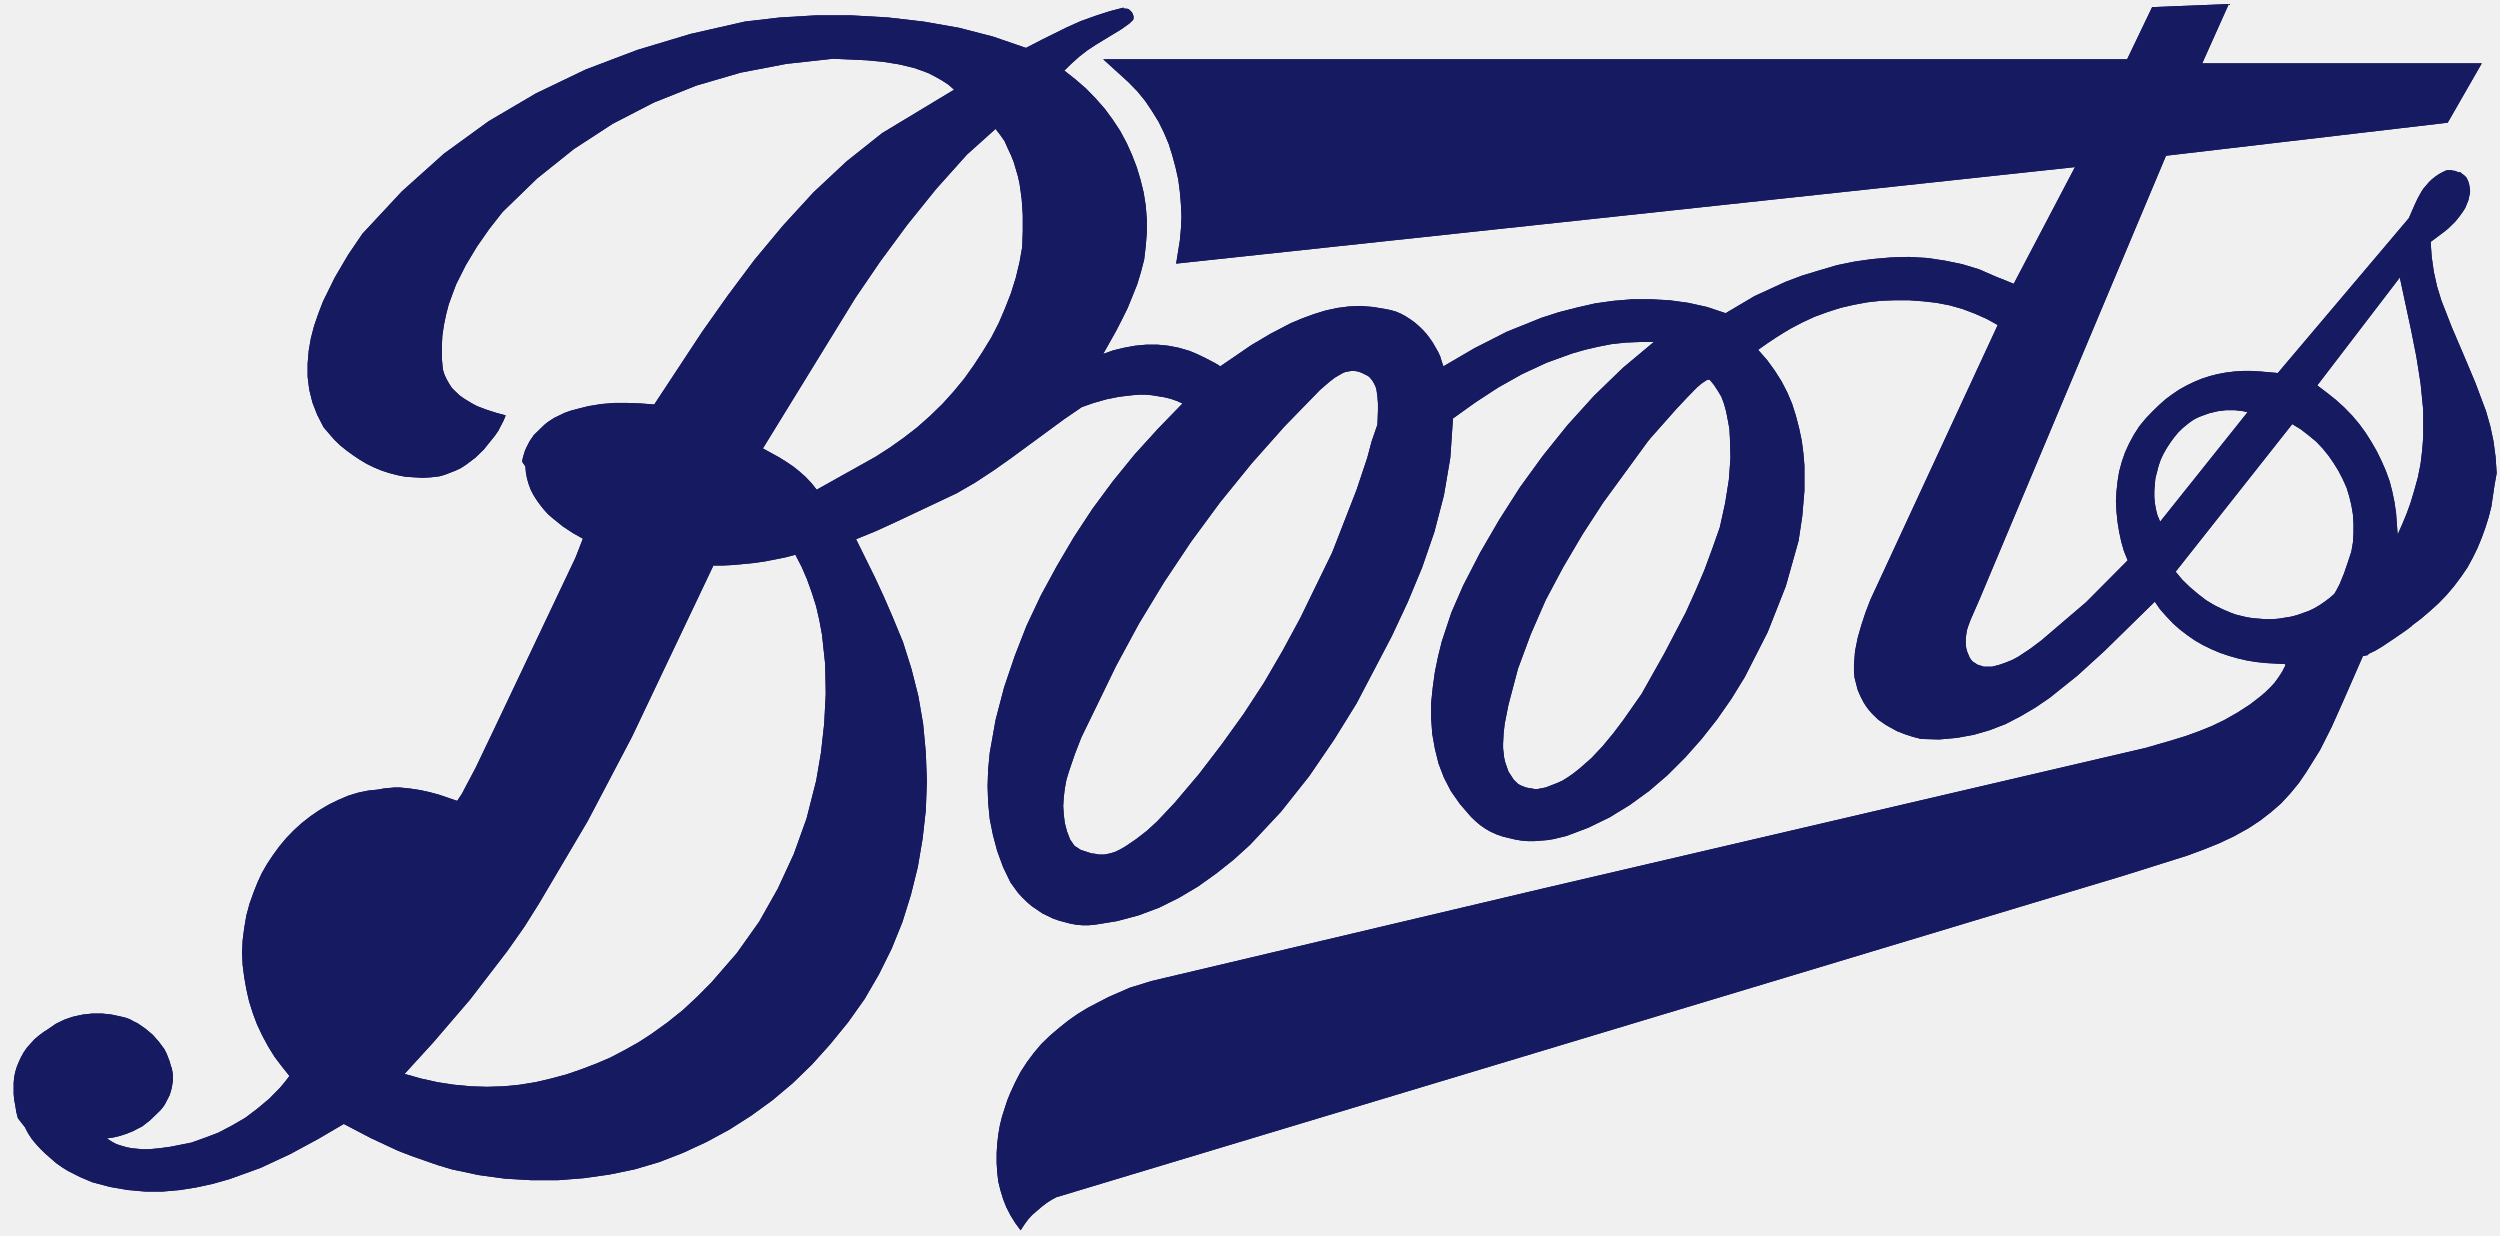
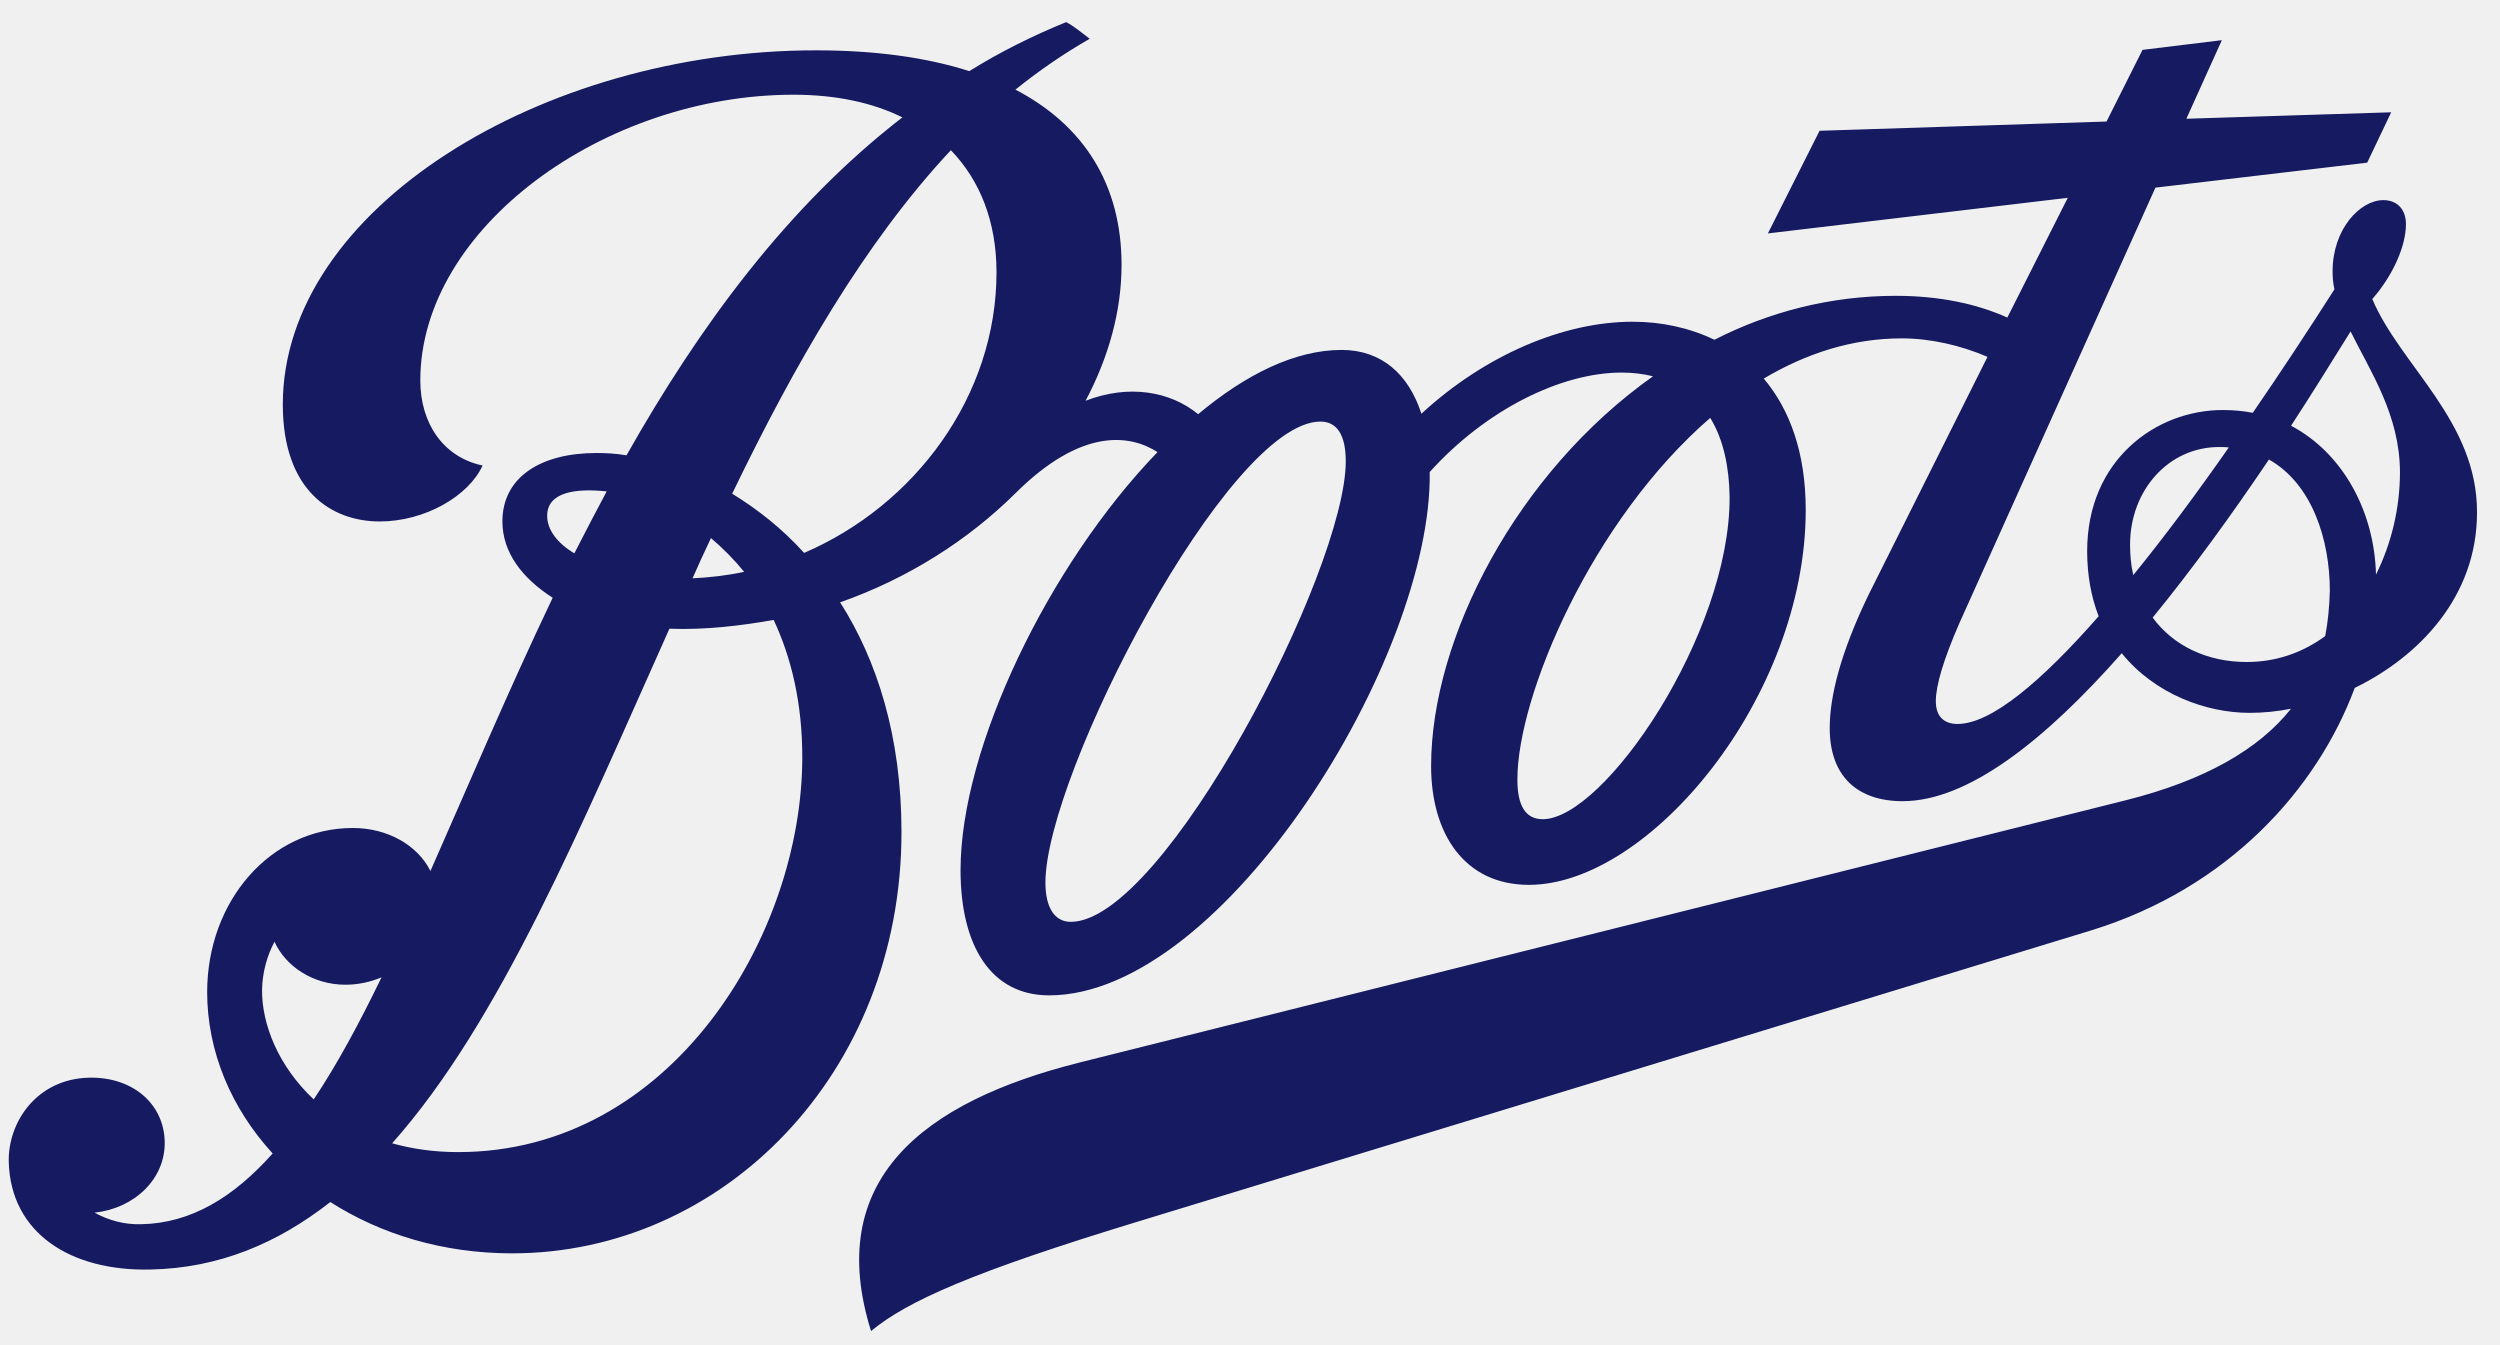
- <svg xmlns="http://www.w3.org/2000/svg" xmlns:xlink="http://www.w3.org/1999/xlink" width="89" height="44" viewBox="0 0 89 44">
-   <defs>
-     <path id="prefix__a" d="M78.97.265l-.947 2.113h9.952l-1.213 2.113-10.028 1.176-6.635 15.783-.209.478-.113.257-.095.257-.038.129-.038.257v.257l.019.129.038.129.057.128.019.055.076.11.037.037.057.037.057.037.057.037.057.018.057.018.057.019.057.018h.284l.076-.018.208-.055.209-.074.227-.092.209-.11.417-.276.417-.312 1.592-1.36 1.479-1.488-.133-.33-.095-.331-.075-.35-.057-.349-.038-.367-.02-.368.02-.367.038-.35.057-.348.094-.35.114-.33.152-.33.17-.313.19-.294.227-.276.247-.257.227-.22.228-.203.246-.183.247-.166.265-.147.266-.128.265-.11.284-.092.285-.074.303-.055.303-.037.304-.018h.303l.303.018.626.055 4.663-5.512.209-.478.113-.238.133-.24.076-.11.095-.11.094-.11.095-.092.114-.092.133-.092.132-.073.114-.055.057-.019h.152l.057.019h.056l.038.018.057.019.038.018h.057l.038.018.038.037.076.055.075.074.057.11.038.11.02.11.018.11v.092l-.019.092-.019.092-.019.092-.038.092-.075.184-.057.092-.114.165-.114.147-.095.11-.227.22-.133.11-.493.368.038.533.076.533.114.515.151.496.38.973.417.974.417.992.379 1.011.152.533.113.533.076.57.038.569-.076.422-.057.386-.057.386-.094.368-.114.367-.133.368-.151.367-.171.35-.19.348-.227.331-.247.33-.265.313-.284.294-.304.276-.322.275-.341.258v.018l-.038.018-.114.092-.398.276-.493.33-.246.147-.228.11-.019.02-.038.036h-.056l-.02.018h-.075l-.74 1.69-.379.846-.417.827-.493.79-.265.386-.303.367-.323.35-.36.312-.379.293-.417.276-.53.294-.55.257-.55.22-.55.203-2.275.716-37.99 11.447-.17.092-.17.11-.171.13-.17.146-.171.147-.152.166-.133.183-.132.202-.19-.257-.17-.275-.152-.294-.114-.294-.095-.313-.076-.312-.037-.33-.02-.332v-.33l.02-.331.037-.33.057-.332.076-.312.19-.588.113-.275.171-.368.19-.367.227-.35.247-.33.265-.313.303-.294.323-.275.322-.257.341-.24.36-.22.74-.386.758-.33.777-.24 13.914-3.288 21.497-5.016.948-.276.474-.147.455-.165.455-.184.455-.22.455-.258.455-.294.38-.294.17-.147.17-.165.152-.165.133-.184.132-.202.057-.11.057-.11v-.056l-.341-.018-.341-.019-.342-.036-.34-.055-.323-.074-.322-.092-.323-.11-.303-.129-.303-.147-.285-.165-.265-.184-.265-.202-.247-.22-.227-.24-.228-.256-.19-.276-1.8 1.764-.948.863-.986.79-.512.35-.53.312-.531.276-.569.22-.569.165-.606.11-.626.056-.644-.019-.285-.073-.284-.092-.284-.11-.266-.147-.132-.074-.266-.183-.114-.11-.113-.11-.114-.13-.095-.128-.095-.147-.113-.22-.095-.221-.057-.22-.057-.221-.019-.22v-.24l.038-.477.095-.478.132-.46.152-.459.17-.44 4.531-9.775-.398-.22-.417-.185-.436-.165-.455-.129-.474-.092-.492-.055-.493-.036h-.493l-.493.018-.493.055-.493.092-.474.11-.455.147-.455.166-.436.202-.417.22-.246.147-.266.166-.303.202-.341.239.322.367.266.367.246.386.208.405.171.404.133.422.114.441.094.441.057.441.038.441v.9l-.076.9-.132.883-.455 1.617-.645 1.635-.815 1.599-.474.771-.512.735-.55.698-.587.662-.626.625-.663.57-.683.495-.72.441-.758.368-.778.294-.227.055-.228.055-.227.037-.228.018-.227.018h-.227l-.228-.018-.227-.037-.228-.055-.227-.055-.209-.073-.208-.092-.19-.11-.19-.13-.17-.146-.17-.165-.38-.441-.322-.46-.247-.478-.19-.496-.132-.532-.095-.533-.038-.552v-.55l.057-.552.076-.551.114-.551.132-.533.342-1.03.417-.955.606-1.176.683-1.175.74-1.158.814-1.12.872-1.085.948-1.047 1.024-.992 1.1-.92h-.513l-.492.02-.493.054-.474.092-.474.11-.455.13-.91.33-.872.404-.853.478-.815.533-.796.57-.095 1.396-.228 1.34-.34 1.305-.437 1.268-.512 1.231-.568 1.213-1.252 2.389-.796 1.286-.89 1.304-1.005 1.268-1.1 1.176-.588.533-.625.496-.645.46-.682.404-.702.349-.739.275-.758.202-.796.129-.209.018h-.227l-.209-.018-.208-.037-.209-.055-.208-.055-.209-.073-.19-.092-.19-.092-.189-.129-.19-.128-.17-.147-.17-.166-.152-.165-.133-.184-.133-.184-.265-.55-.208-.57-.152-.57-.114-.57-.057-.588-.019-.588.02-.588.056-.587.209-1.176.303-1.158.38-1.12.416-1.066.512-1.085.569-1.047.606-1.029.664-1.01.72-.974.777-.956.834-.918.873-.9-.209-.092-.209-.074-.227-.055-.228-.037-.227-.037-.227-.018h-.228l-.227.018-.474.056-.455.091-.455.129-.417.147-.645.441-.625.46-1.252.918-.625.441-.645.423-.663.385-.702.331-1.44.68-.72.33-.721.295.663 1.341.323.698.303.698.38.92.302.955.247.973.17.993.095 1.01.038 1.03-.038 1.028-.113 1.01-.171 1.011-.246.992-.304.974-.379.937-.455.919-.512.882-.587.827-.645.79-.644.716-.683.662-.72.606-.759.551-.777.496-.815.441-.834.386-.853.331-.872.257-.891.184-.91.129-.929.073h-.929l-.948-.055-.947-.129-.948-.202-.493-.147-.474-.165-.474-.165-.474-.184-.948-.441-.986-.515-.91.533-.985.533-1.062.496-1.118.404-.588.166-.588.128-.587.092-.607.055h-.625l-.626-.055-.626-.11-.625-.165-.436-.184-.436-.22-.209-.13-.208-.146-.19-.166-.19-.165-.17-.165-.17-.184-.152-.184-.133-.202-.114-.22-.246-.313-.057-.22-.038-.24-.038-.201-.019-.202v-.405l.02-.202.037-.183.057-.184.076-.184.076-.165.094-.166.114-.165.266-.294.151-.129.17-.128.171-.11.133-.092.133-.092.151-.074.152-.073.152-.055.17-.055.171-.037.17-.037.171-.018.17-.019h.342l.17.019.171.018.17.037.172.037.151.036.152.055.133.074.151.073.266.184.132.11.133.11.114.13.113.128.095.129.095.128.076.147.114.294.038.147.037.092.02.11.018.11v.24l-.019.11-.019.128-.037.129-.038.128-.114.22-.057.111-.076.11-.076.092-.094.092-.095.092-.19.184-.095.073-.094.074-.095.073-.114.055-.208.11-.228.092-.227.074-.228.055-.246.037.17.11.17.092.172.055.19.055.189.037.19.018.189.019h.208L5.304 41l.399-.055.739-.147.512-.184.436-.165.493-.258.473-.275.436-.33.418-.35.379-.386.17-.202.17-.22-.265-.331-.265-.35-.227-.367-.209-.386-.19-.404-.151-.404-.133-.423-.095-.422-.075-.423-.057-.44-.02-.442.02-.44.057-.442.075-.44.114-.423.152-.423.132-.33.152-.331.19-.331.208-.312.228-.313.246-.294.266-.275.284-.258.303-.238.322-.221.342-.202.34-.165.342-.147.36-.11.36-.074.36-.037.19-.037.19-.018.19-.018h.189l.36.036.36.055.342.074.34.092.645.22.17-.257.153-.294.322-.606.625-1.305 2.939-6.192.265-.68-.36-.202-.36-.239-.341-.275-.171-.147-.152-.166-.132-.165-.133-.184-.114-.183-.095-.184-.075-.202-.057-.202-.038-.203-.02-.22-.113-.165.019-.129.076-.257.057-.129.057-.11.056-.11.076-.11.076-.11.284-.276.095-.092.114-.092.114-.074.113-.073.19-.092.19-.092.208-.073.209-.056.436-.11.455-.073.455-.037h.473l.474.018.474.037 1.706-2.59.91-1.287.948-1.268 1.024-1.23 1.08-1.177L29.76 5.87l1.27-1.01 2.559-1.544-.209-.184-.227-.147-.227-.128-.247-.129-.246-.092-.266-.092-.53-.128-.57-.092-.587-.055-1.194-.055-1.668.183-1.63.313-1.574.46-1.517.605-1.46.754-1.383.9-1.308 1.047-1.232 1.195-.474.606-.436.625-.398.661-.342.68-.132.35-.133.367-.095.367-.076.368-.057.385-.018.386v.404l.037.405.057.183.076.166.095.165.095.147.132.129.133.128.152.11.151.093.152.091.17.092.342.129.341.11.341.092-.075.184-.19.367-.114.166-.132.165-.133.165-.133.166-.152.147-.151.147-.17.128-.171.129-.171.11-.19.092-.19.073-.189.074-.19.055-.303.037-.303.018-.303-.018-.304-.019-.284-.055-.284-.073-.285-.092-.265-.11-.265-.129-.247-.147-.246-.165-.228-.166-.227-.183-.209-.202-.19-.22-.189-.221-.227-.441-.171-.441-.114-.46-.057-.46v-.458l.038-.46.076-.44.114-.442.152-.44.17-.442.417-.845.474-.808.512-.754 1.403-1.506 1.497-1.342 1.593-1.157 1.687-.992 1.763-.846 1.839-.698 1.895-.57 1.934-.44 1.251-.147 1.27-.074h1.29l1.288.074 1.27.147 1.252.22 1.213.313 1.175.404.607-.313.853-.422.493-.22.512-.184.511-.166.493-.128.02.018.018.018h.095l.038.019h.019l.019.018.038.037.019.018.038.037.019.037.019.055.018.037v.11l-.018.037-.02.018-.018.018-.02.019-.018.018-.038.037-.02.018-.284.202-.303.184-.606.368-.304.202-.284.22-.266.239-.265.257.398.313.38.33.34.35.323.367.284.386.266.404.227.423.19.422.17.441.133.441.114.46.075.477.038.478v.478l-.038.477-.056.478-.114.441-.133.441-.17.423-.171.422-.209.423-.208.404-.455.808.36-.128.38-.092.397-.073.398-.037h.399l.19.018.189.019.19.036.189.037.19.055.189.055.265.11.304.147.284.147.133.074.113.073 1.1-.753.682-.404.74-.386.398-.165.398-.147.417-.129.417-.092.417-.055.436-.018.436.036.436.074.19.037.19.055.17.073.17.092.171.11.152.11.151.13.133.128.133.147.113.147.114.165.095.166.095.165.076.165.056.184.057.165 1.1-.643 1.156-.588 1.232-.496.626-.202.645-.165.644-.147.664-.092.663-.055h.664l.663.037.664.091.663.147.663.221 1.024-.606 1.119-.515.587-.22.607-.184.625-.184.626-.128.645-.092.644-.055.645-.019.644.037.626.092.625.128.607.184.588.257.644.258 2.18-4.153-16.928 1.82-15.071 1.616.133-.827.038-.422.019-.423-.02-.44-.037-.442-.057-.44-.095-.423-.114-.423-.132-.423-.171-.404-.19-.386-.227-.367-.246-.368-.285-.349-.322-.33-.891-.809H75.35l.89-1.856 2.73-.11zM27.94 19.87l-.341.092-.36.073-.38.074-.379.055-.758.073-.36.019h-.341l-2.9 6.1-1.574 2.995-1.725 2.921-.531.846-.607.863-1.327 1.727-1.308 1.525-1.023 1.121.587.165.588.13.588.09.587.056.588.018.588-.018.568-.055.569-.092.55-.129.55-.147.53-.183.531-.202.512-.22.493-.258.493-.276.455-.294.587-.422.55-.441.512-.478.493-.496.91-1.047.796-1.121.663-1.176.569-1.231.455-1.268.341-1.341.17-.992.115-1.03.056-1.065L29 23.765l-.113-1.047-.095-.515-.114-.496-.151-.477-.171-.478-.19-.441-.227-.441zm19.905-6.541h-.114l-.114.018-.095.019-.094.036-.285.166-.19.147-.34.294-1.252 1.286-1.175 1.323-1.119 1.378-1.042 1.415-.967 1.451-.891 1.47-.815 1.507-.74 1.525-.492 1.01-.228.588-.208.607-.095.312-.057.312-.038.313-.019.312.02.312.037.294.076.294.114.294.151.22.057.038.114.073.057.037.057.018.113.037.057.018.057.019.057.018.057.018h.057l.095.019.094.018h.19l.19-.037.189-.055.19-.092.19-.11.378-.257.38-.294.36-.33.625-.662.872-1.03.815-1.065.778-1.084.72-1.102.663-1.14.626-1.157 1.137-2.334.872-2.241.38-1.14.151-.569.209-.606.019-.496v-.258l-.02-.257-.037-.257-.038-.11-.057-.11-.057-.092-.076-.092-.038-.037-.056-.037-.114-.055-.114-.055-.114-.037-.113-.018zm12.644.312h-.076l-.038.019-.057.036-.133.092-.151.129-.341.349-.38.404-.7.79-.228.257-.057.074-.02.018-1.61 2.205-.74 1.14-.682 1.157-.626 1.176-.53 1.213-.456 1.23-.34 1.287-.134.68-.038.349-.018.349v.165l.037.33.038.166.057.166.057.165.19.294.075.073.076.074.095.055.095.037.095.037.094.018.114.018.095.019h.114l.095-.019.094-.018.095-.018.095-.037.095-.037.094-.037.095-.036.209-.092.208-.129.209-.147.208-.165.417-.368.398-.422.38-.46.36-.477.644-.92.815-1.45.759-1.452.341-.754.322-.753.285-.772.265-.753.19-.863.132-.827.057-.772-.019-.717-.019-.33-.057-.313-.057-.294-.075-.275-.095-.257-.133-.221-.133-.202-.151-.184zm20.739 1.58l-4.152 5.255.246.294.266.257.284.24.285.22.303.184.303.147.303.128.152.055.152.037.227.055.228.037.227.018.228.019h.227l.228-.019.227-.036.228-.037.208-.055.209-.074.208-.073.19-.092.19-.11.189-.129.17-.129.171-.147.095-.165.095-.184.151-.367.133-.386.133-.404.057-.331.019-.33v-.331l-.02-.331-.056-.331-.076-.312-.095-.313-.133-.294-.151-.294-.17-.275-.19-.276-.209-.257-.227-.239-.266-.22-.284-.22-.303-.185zm3.829-5.218l-2.938 3.84.34.258.323.257.303.275.285.294.246.294.228.313.208.33.19.331.17.35.152.348.133.368.094.367.076.368.057.386.057.771.17-.385.152-.368.133-.367.133-.441.132-.478.095-.478.057-.478.038-.477v-.956l-.095-.955-.151-.956-.19-.955-.398-1.856zm-5.877 4.722h-.303l-.152.019-.151.018-.152.037-.152.036-.303.11-.133.056-.132.073-.133.092-.114.092-.114.092-.17.165-.152.184-.133.184-.132.202-.114.202-.095.202-.076.22-.056.221-.057.22-.02.221-.018.22v.221l.019.22.038.221.056.22.095.221 3.11-3.895-.152-.037-.152-.018-.152-.019zM35.067 4.711l-1.024.92-1.1 1.23L31.92 8.13l-.948 1.286-.891 1.305-3.298 5.365.568.312.266.166.246.165.228.184.208.183.209.221.19.239 2.103-1.176.512-.33.493-.35.474-.367.455-.405.436-.422.398-.441.38-.46.34-.477.323-.496.303-.496.265-.515.228-.533.208-.533.171-.55.133-.552.094-.533.02-.57v-.57l-.038-.569-.076-.55-.057-.258-.152-.515-.095-.238-.113-.24-.114-.257-.152-.22-.17-.22z" />
-   </defs>
-   <g fill="none" fill-rule="evenodd" transform="translate(.376 -.123)">
-     <mask id="prefix__b" fill="#fff">
-       <use xlink:href="#prefix__a" />
-     </mask>
-     <use fill="#151A61" fill-rule="nonzero" xlink:href="#prefix__a" />
-     <g fill="#151A61" mask="url(#prefix__b)">
-       <path d="M0 0H89.33V48.243H0z" transform="translate(0 -2.471)" />
-     </g>
-   </g>
+ <svg xmlns="http://www.w3.org/2000/svg" width="106" height="57" viewBox="0 0 106 57">
+   <path fill="#151A61" d="M100.584 12.68c.88-1 1.428-2.254 1.428-3.175 0-.628-.372-1.02-.958-1.02-.978 0-2.152 1.216-2.152 3.02 0 .254.02.509.078.764-1.115 1.744-2.289 3.528-3.462 5.234-.411-.079-.822-.118-1.272-.118-2.836 0-5.75 2.117-5.75 5.98 0 1.038.175 1.96.488 2.763-2.425 2.764-4.557 4.568-5.985 4.568-.568 0-.92-.314-.92-.96 0-.687.333-1.785.998-3.314L91.39 7.956l8.979-1.059 1.017-2.136-8.685.274 1.506-3.332-3.364.411-1.526 3.039-12.167.392-2.191 4.352 12.715-1.51-2.563 5.078c-1.31-.589-2.895-.922-4.734-.922-2.777 0-5.379.686-7.687 1.863-1.057-.51-2.25-.765-3.463-.765-2.934 0-6.26 1.411-8.959 3.901-.547-1.686-1.701-2.705-3.384-2.705-1.975 0-4.068 1.039-6.083 2.725-1.194-.98-2.954-1.275-4.773-.569.978-1.843 1.526-3.803 1.526-5.763 0-3.411-1.604-5.92-4.5-7.43.998-.804 2.054-1.529 3.15-2.156-.411-.314-.665-.53-.998-.706-1.447.588-2.817 1.274-4.108 2.078-1.838-.588-4.01-.882-6.514-.882-11.6 0-22.593 6.724-22.593 15.016 0 3.666 2.074 4.96 4.108 4.96 1.917 0 3.775-1.079 4.362-2.372-1.663-.353-2.64-1.784-2.64-3.607 0-6.47 7.804-12.115 15.824-12.115 1.8 0 3.345.333 4.617.96-4.87 3.764-8.607 8.861-11.698 14.33-.45-.078-.88-.098-1.29-.098-2.309 0-3.972 1-3.972 2.902 0 1.313.841 2.41 2.132 3.234-1.897 3.98-3.58 7.96-5.183 11.586-.548-1.098-1.82-1.823-3.287-1.823-3.52 0-6.18 3.117-6.18 6.959 0 2.51 1.016 4.92 2.777 6.841-1.663 1.863-3.463 2.96-5.575 3-.704.02-1.37-.157-1.976-.49 1.663-.177 3.013-1.412 2.973-3.02-.039-1.607-1.369-2.744-3.208-2.704-2.25.058-3.442 1.92-3.404 3.567.079 3.039 2.641 4.646 6.006 4.568 2.915-.059 5.399-1.117 7.629-2.862 2.113 1.352 4.753 2.176 7.707 2.176 8.94 0 16.51-7.626 16.51-17.859 0-4.058-1.037-7.292-2.602-9.743 2.895-1.02 5.438-2.646 7.433-4.626 2.778-2.764 4.832-2.51 6.025-1.745-4.616 4.783-8.352 12.527-8.352 17.722 0 3.215 1.29 5.312 3.755 5.312 7.414 0 16.256-14.33 16.138-22.19 2.387-2.647 5.575-4.216 8.138-4.216.489 0 .939.06 1.33.157-5.79 4.097-9.409 11.115-9.409 16.526 0 2.862 1.409 5.038 4.147 5.038 5.106 0 11.737-7.96 11.737-15.898 0-2.431-.685-4.274-1.78-5.568 1.78-1.058 3.736-1.705 5.849-1.705 1.212 0 2.504.294 3.638.784l-5.047 10.096c-1.193 2.47-1.643 4.312-1.643 5.645 0 2.059 1.193 3.098 3.09 3.098 2.778 0 6.045-2.588 9.292-6.273 1.409 1.744 3.6 2.528 5.419 2.528.587 0 1.174-.058 1.76-.176-1.369 1.725-3.658 3.039-7.003 3.881L45.793 45.046c-6.73 1.685-10.856 5.018-8.861 11.39 1.545-1.275 4.303-2.51 11.463-4.686l40.237-12.291c5.888-1.804 9.624-6.038 11.209-10.292 2.738-1.333 5.184-3.882 5.184-7.43.02-3.881-3.248-6.234-4.44-9.057zm-70.44 10.135c.489.412.978.902 1.408 1.431-.723.157-1.447.236-2.19.275.254-.569.508-1.137.782-1.706zm-6.944-.94c0-1.02 1.213-1.177 2.523-1.04-.47.883-.92 1.745-1.37 2.627-.723-.431-1.153-1-1.153-1.588zm-9.898 24.739c-1.487-1.392-2.21-3.176-2.191-4.666.02-.745.215-1.43.528-2.019.47 1.04 1.624 1.823 3.012 1.823.548 0 1.057-.117 1.526-.313-.939 1.94-1.878 3.685-2.875 5.175zm6.122 2.235c-1.036 0-1.956-.138-2.797-.373 4.597-5.175 8.02-13.487 11.756-21.818 1.565.058 3.091-.138 4.421-.373.744 1.588 1.213 3.51 1.213 5.822 0 7.528-5.536 16.742-14.593 16.742zm14.671-25.406c-.939-1.04-1.995-1.863-3.051-2.51 2.64-5.469 5.594-10.625 9.272-14.565 1.252 1.294 1.936 3.058 1.936 5.175 0 5.254-3.462 9.88-8.157 11.9zm11.307 15.643c-.704 0-1.076-.627-1.076-1.666 0-4.568 7.746-19.545 11.658-19.545.744 0 1.076.628 1.076 1.686 0 4.627-7.707 19.525-11.658 19.525zm20.011-4.352c-.743 0-1.076-.588-1.076-1.686 0-3.548 3.15-10.978 8.177-15.33.567.922.802 2.098.821 3.333.04 5.822-5.32 13.683-7.922 13.683zm25.038-10.35c-.097-.412-.136-.843-.136-1.294 0-2.294 1.623-4.136 3.775-4.136.137 0 .274 0 .41.02-1.369 1.96-2.738 3.802-4.049 5.41zm8.138 2.587c-.939.686-2.054 1.098-3.325 1.098-1.683 0-3.11-.686-3.991-1.882 1.682-2.058 3.345-4.352 4.93-6.704 1.838 1.039 2.582 3.41 2.582 5.567-.02.686-.079 1.314-.196 1.921zm2.152-2.607c-.059-2.627-1.37-5.136-3.6-6.312.88-1.353 1.722-2.706 2.524-4 .84 1.706 2.093 3.549 2.093 5.98 0 1.529-.372 3.038-1.017 4.332z" />
</svg>
